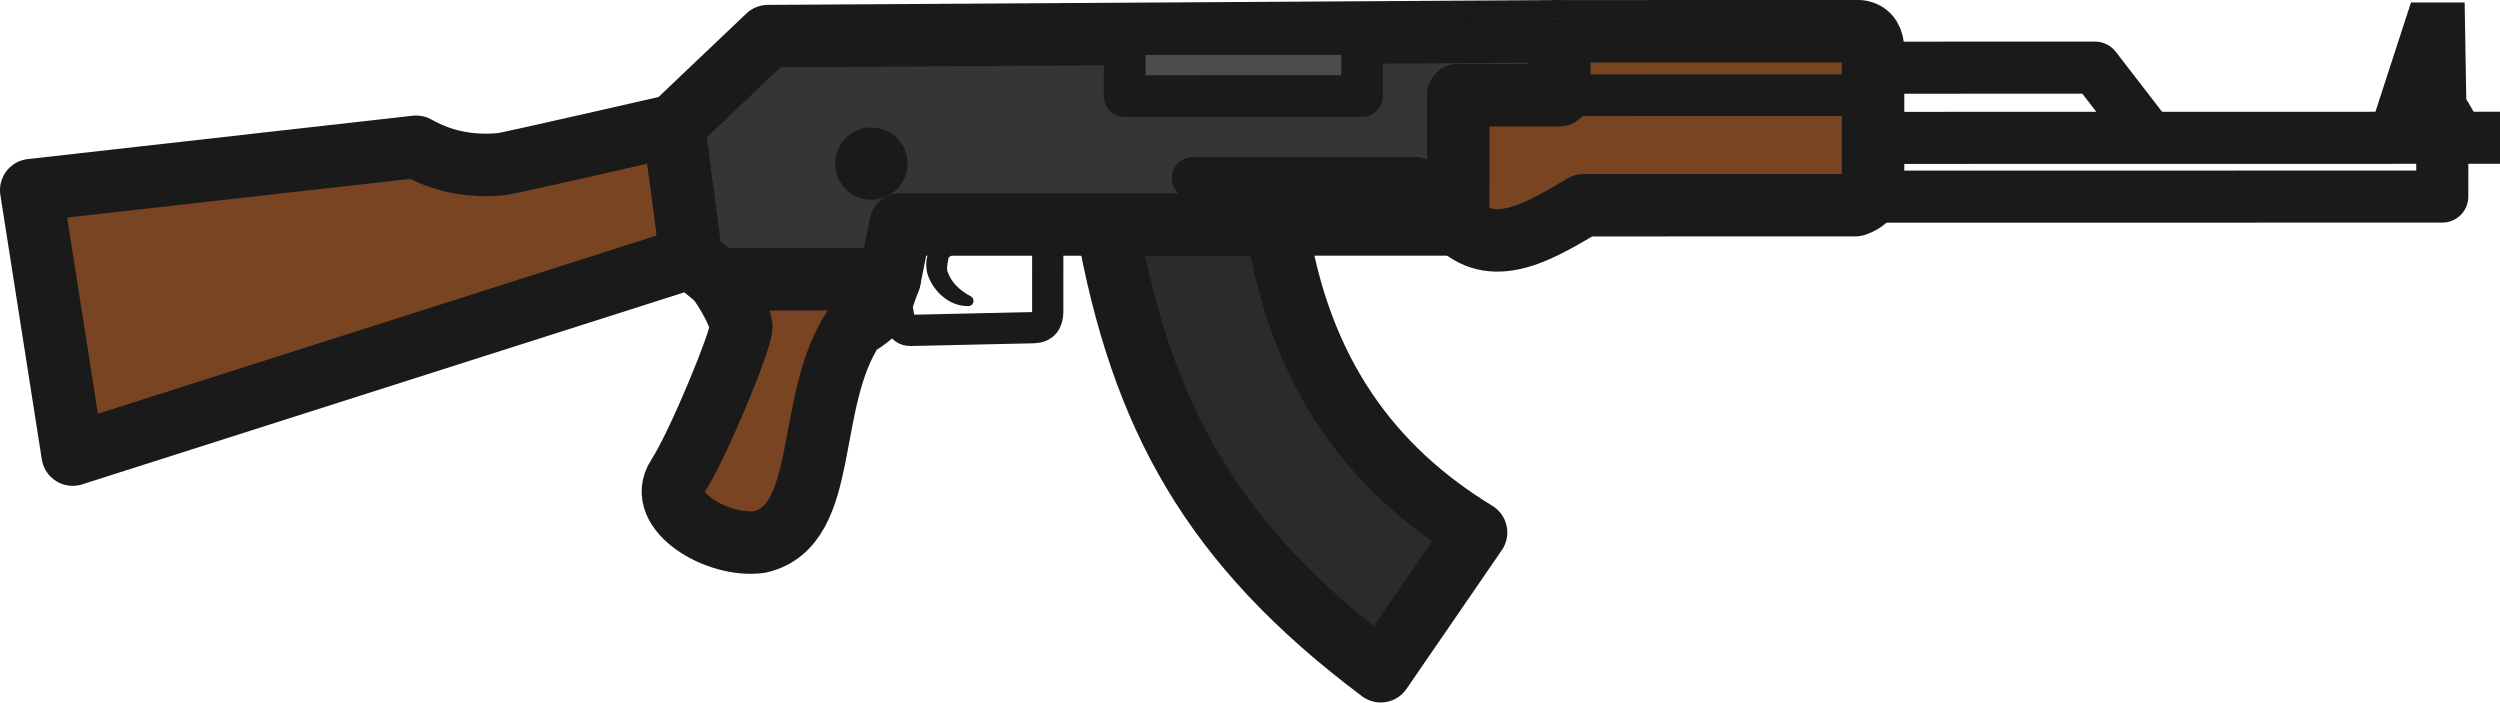
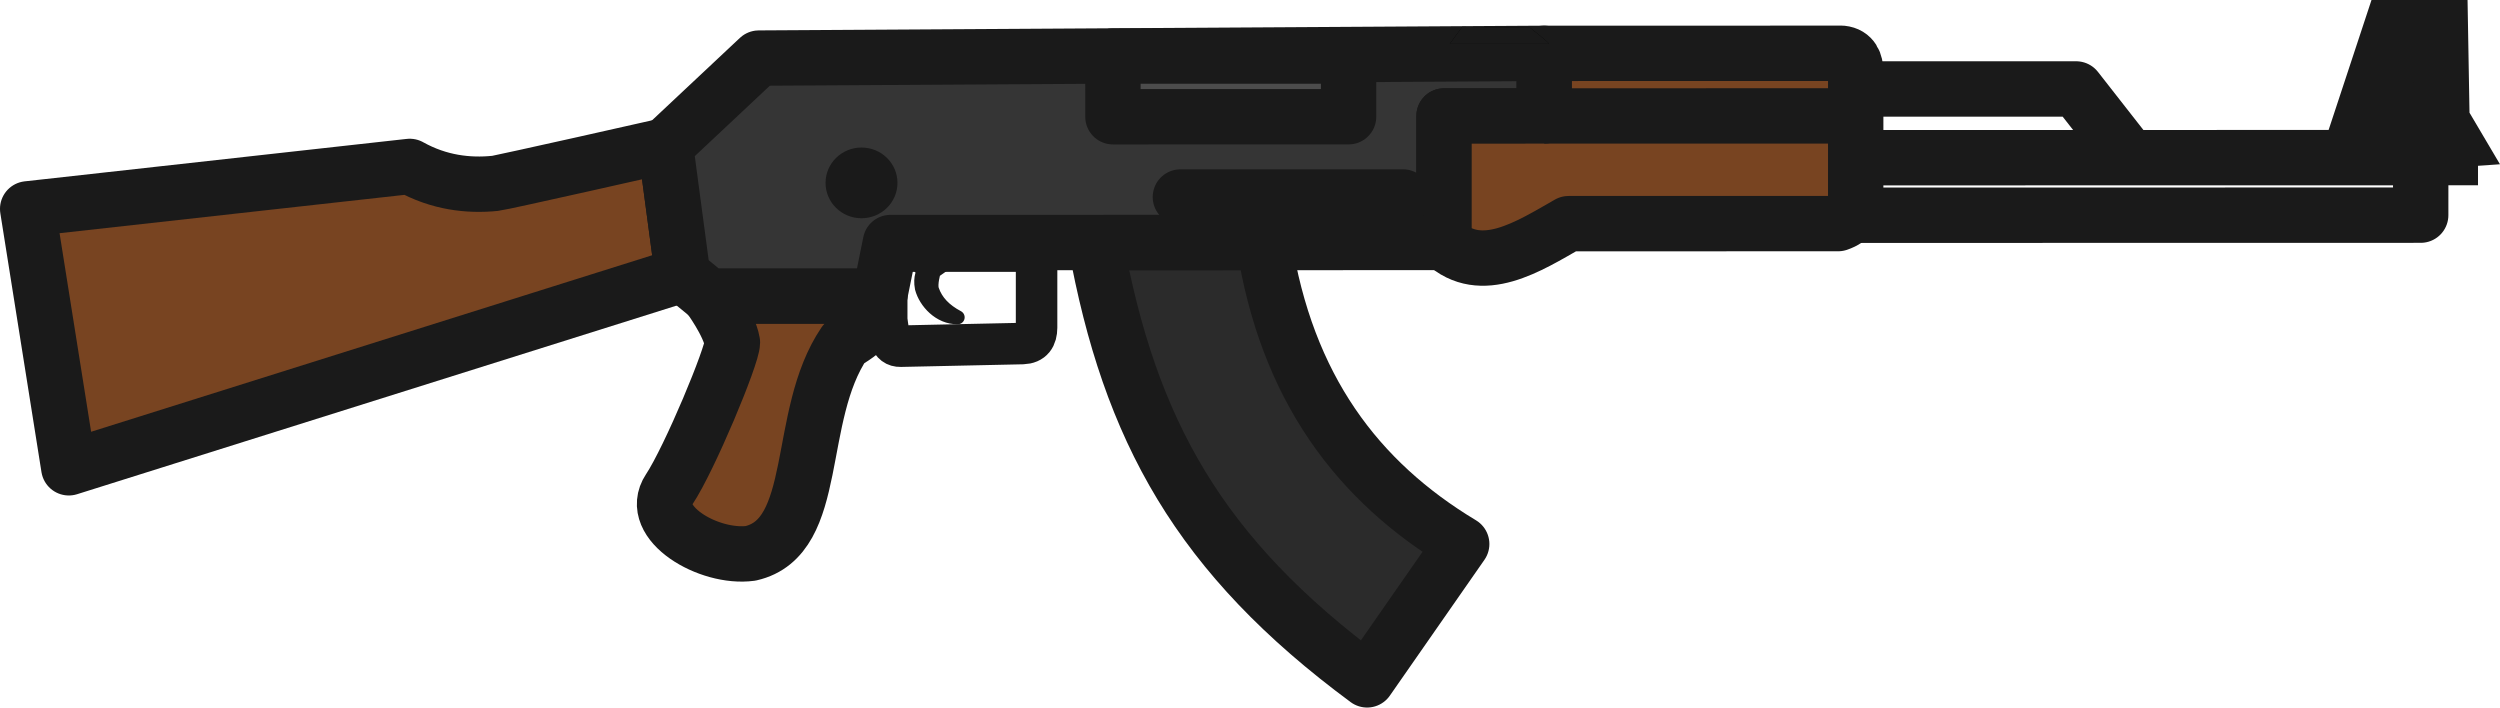
- <svg xmlns="http://www.w3.org/2000/svg" width="480.124" height="134.907" viewBox="0 0 127.033 35.694" version="1.1" id="svg8" xml:space="preserve">
+ <svg xmlns="http://www.w3.org/2000/svg" width="361.273" height="102.248" viewBox="0 0 95.587 27.053" version="1.1" id="svg8" xml:space="preserve">
  <defs id="defs2" />
-   <path id="path858" d="m 64.877,11.406 c 1.156,7.533 4.791,12.4 10.126,15.65 l -4.843,7.051 C 61.56,27.664 58.006,21.15 56.258,11.408 Z" style="fill:#2b2b2b;fill-opacity:1;stroke:#1a1a1a;stroke-width:3.175;stroke-linecap:butt;stroke-linejoin:round;stroke-miterlimit:4;stroke-dasharray:none;stroke-opacity:1" />
-   <path id="path860" d="m 34.431,24.218 c 1.047,-1.601 3.234,-6.936 3.237,-7.624 -0.17,-0.994 -1.213,-2.411 -1.213,-2.411 l 8.748,-0.002 c -0.495,1.315 -0.394,1.595 -1.799,2.436 -2.549,3.801 -1.193,10.091 -4.806,10.923 -2.128,0.293 -5.304,-1.583 -4.167,-3.322 z" style="fill:#784421;fill-opacity:1;stroke:#1a1a1a;stroke-width:3.175;stroke-linecap:butt;stroke-linejoin:round;stroke-miterlimit:4;stroke-dasharray:none;stroke-opacity:1" />
-   <path id="path862" d="m 45.566,15.417 c 0.106,0.82 0.166,1.383 0.711,1.371 l 6.251,-0.138 c 0.512,-0.018 0.708,-0.33 0.711,-0.823 l 6.66e-4,-3.976 -7.672,0.001 z" style="fill:none;stroke:#1a1a1a;stroke-width:1.587;stroke-linecap:butt;stroke-linejoin:round;stroke-miterlimit:4;stroke-dasharray:none;stroke-opacity:1" />
-   <path id="path864" d="m 47.218,12.008 2.07,0.001 c -0.474,0.32 -0.95,0.64 -1.31,0.908 0,0 -0.189,0.648 -0.087,0.949 0.207,0.61 0.639,1.063 1.311,1.424 -0.926,0.017 -1.652,-0.797 -1.84,-1.515 -0.114,-0.598 0.099,-0.878 0.099,-0.878 -0.463,-0.416 -0.317,-0.641 -0.243,-0.888 z" style="fill:#1a1a1a;fill-opacity:1;stroke:#1a1a1a;stroke-width:0.529;stroke-linecap:round;stroke-linejoin:round;stroke-dasharray:none;stroke-opacity:1" />
-   <path id="path866" d="m 34.238,6.381 c 0,0 -8.372,1.92 -8.727,1.956 -1.349,0.138 -2.869,-0.03 -4.363,-0.879 L 1.587,9.661 3.693,23.099 35.12,13.076 Z" style="fill:#784421;fill-opacity:1;stroke:#1a1a1a;stroke-width:3.175;stroke-linecap:butt;stroke-linejoin:round;stroke-miterlimit:4;stroke-dasharray:none;stroke-opacity:1" />
-   <path id="path868" d="m 36.455,14.184 -1.335,-1.107 -0.881,-6.695 4.781,-4.546 40.211,-0.246 -5.44e-4,3.248 -5.13,8.54e-4 -0.001,6.565 -8.458,0.001 -19.881,0.003 -0.555,2.773 z" style="fill:#353535;fill-opacity:1;stroke:#1a1a1a;stroke-width:3.175;stroke-linecap:butt;stroke-linejoin:round;stroke-miterlimit:4;stroke-dasharray:none;stroke-opacity:1" />
-   <path id="path870" d="m 74.099,4.839 -0.001,6.565 c 1.911,1.798 4.326,0.212 6.379,-0.977 l 13.797,-0.002 c 0.686,-0.236 0.841,-0.626 0.902,-1.348 l 8.63e-4,-6.557 C 95.165,2.09 95.025,1.647 94.465,1.587 L 79.229,1.59 79.229,4.838 Z" style="fill:#784421;fill-opacity:1;stroke:#1a1a1a;stroke-width:3.175;stroke-linecap:butt;stroke-linejoin:round;stroke-miterlimit:4;stroke-dasharray:none;stroke-opacity:1" />
-   <path id="path872" d="m 95.539,7.006 31.494,-0.005" style="fill:none;stroke:#1a1a1a;stroke-width:2.646;stroke-linecap:butt;stroke-linejoin:miter;stroke-miterlimit:4;stroke-dasharray:none;stroke-opacity:1" />
-   <path id="path874" d="m 122.606,0.258 2.5,-4.167e-4 0.082,4.815 0.584,1.002 -5.178,0.366 z" style="fill:#1a1a1a;fill-opacity:1;stroke:#1a1a1a;stroke-width:0.265px;stroke-linecap:butt;stroke-linejoin:miter;stroke-opacity:1" />
-   <path style="fill:none;stroke:#1a1a1a;stroke-width:2.646;stroke-linecap:butt;stroke-linejoin:round;stroke-miterlimit:4;stroke-dasharray:none;stroke-opacity:1" d="m 95.54,3.439 10.92,-0.002 2.813,3.645" id="path876" />
-   <path id="path880" d="m 95.175,9.993 28.925,-0.005 3.1e-4,-1.875" style="fill:none;stroke:#1a1a1a;stroke-width:2.646;stroke-linecap:butt;stroke-linejoin:round;stroke-miterlimit:4;stroke-dasharray:none;stroke-opacity:1" />
-   <path id="path882" d="m 79.229,4.838 15.981,-0.003" style="fill:none;stroke:#1a1a1a;stroke-width:2.117;stroke-linecap:butt;stroke-linejoin:miter;stroke-miterlimit:4;stroke-dasharray:none;stroke-opacity:1" />
-   <path id="path884" d="m 60.601,9.047 11.397,-0.002" style="fill:none;stroke:#1a1a1a;stroke-width:2.117;stroke-linecap:round;stroke-linejoin:miter;stroke-miterlimit:4;stroke-dasharray:none;stroke-opacity:1" />
-   <path id="path888" d="m 74.39,1.097 0.637,-0.88 3.481,0.048 c 0,0 1.054,0.831 0.956,0.831 z" style="fill:#000000;stroke:none;stroke-width:0.265px;stroke-linecap:butt;stroke-linejoin:miter;stroke-opacity:1" />
-   <path id="path892" d="m 74.39,1.097 0.637,-0.88 3.481,0.048 c 0,0 1.054,0.831 0.956,0.831 z" style="fill:#1a1a1a;fill-opacity:1;stroke:none;stroke-width:0.265px;stroke-linecap:butt;stroke-linejoin:miter;stroke-opacity:1" />
-   <rect transform="matrix(1,-1.6638816e-4,-1.6745281e-4,1,0,0)" y="0.303" x="69.12" height="0.806" width="5.148" id="rect894" style="opacity:0.999;fill:#1a1a1a;fill-opacity:1;stroke:none;stroke-width:2.117;stroke-linecap:round;stroke-linejoin:round;stroke-miterlimit:4;stroke-dasharray:none;paint-order:stroke fill markers" />
-   <path id="path896" d="m 69.212,1.73 -5.27e-4,3.15 -12.065,0.002 5.28e-4,-3.15 z" style="fill:#4c4c4c;fill-opacity:1;stroke:#1a1a1a;stroke-width:2.117;stroke-linecap:butt;stroke-linejoin:round;stroke-miterlimit:4;stroke-dasharray:none;stroke-opacity:1" />
-   <ellipse transform="matrix(1,-1.6638816e-4,-1.6745281e-4,1,0,0)" cy="8.321" cx="44.278" id="path966" style="opacity:0.999;fill:#1a1a1a;fill-opacity:1;stroke:none;stroke-width:1.058;stroke-linecap:round;stroke-linejoin:round;stroke-miterlimit:4;stroke-dasharray:none;stroke-opacity:1;paint-order:normal" rx="1.841" ry="1.835" />
+   <path id="path858" d="m 48.325,9.271 c 0.863,5.55 3.578,9.135 7.563,11.529 l -3.617,5.194 C 45.848,21.248 43.194,16.449 41.888,9.272 Z" style="fill:#2b2b2b;fill-opacity:1;stroke:#1a1a1a;stroke-width:2.117;stroke-linecap:butt;stroke-linejoin:round;stroke-miterlimit:4;stroke-dasharray:none;stroke-opacity:1" />
+   <path id="path860" d="m 25.587,18.71 c 0.782,-1.179 2.416,-5.11 2.417,-5.617 -0.127,-0.732 -0.906,-1.776 -0.906,-1.776 l 6.534,-0.001 c -0.37,0.969 -0.294,1.175 -1.344,1.794 -1.903,2.8 -0.891,7.434 -3.589,8.047 -1.59,0.216 -3.961,-1.166 -3.112,-2.448 z" style="fill:#784421;fill-opacity:1;stroke:#1a1a1a;stroke-width:2.117;stroke-linecap:butt;stroke-linejoin:round;stroke-miterlimit:4;stroke-dasharray:none;stroke-opacity:1" />
+   <path id="path862" d="m 33.903,12.226 c 0.079,0.604 0.124,1.019 0.531,1.01 L 39.102,13.135 c 0.383,-0.013 0.529,-0.243 0.531,-0.606 l 4.97e-4,-2.929 -5.73,9.577e-4 z" style="fill:none;stroke:#1a1a1a;stroke-width:1.587;stroke-linecap:butt;stroke-linejoin:round;stroke-miterlimit:4;stroke-dasharray:none;stroke-opacity:1" />
+   <path id="path864" d="m 35.137,9.715 1.546,0.001 c -0.354,0.235 -0.71,0.472 -0.978,0.669 0,0 -0.141,0.477 -0.065,0.699 0.154,0.45 0.478,0.783 0.979,1.049 -0.692,0.013 -1.234,-0.587 -1.374,-1.116 -0.085,-0.44 0.074,-0.647 0.074,-0.647 -0.345,-0.307 -0.237,-0.472 -0.181,-0.654 z" style="fill:#1a1a1a;fill-opacity:1;stroke:#1a1a1a;stroke-width:0.529;stroke-linecap:round;stroke-linejoin:round;stroke-dasharray:none;stroke-opacity:1" />
+   <path id="path866" d="m 25.443,5.57 c 0,0 -6.252,1.414 -6.517,1.441 C 17.919,7.113 16.783,6.988 15.667,6.363 L 1.058,7.986 2.631,17.886 26.101,10.502 Z" style="fill:#784421;fill-opacity:1;stroke:#1a1a1a;stroke-width:2.117;stroke-linecap:butt;stroke-linejoin:round;stroke-miterlimit:4;stroke-dasharray:none;stroke-opacity:1" />
+   <path id="path868" d="m 27.099,11.318 -0.997,-0.816 -0.658,-4.932 3.57,-3.349 30.031,-0.181 -4.07e-4,2.393 -3.832,6.291e-4 -8.21e-4,4.837 -6.317,0.001 -14.848,0.002 -0.414,2.043 z" style="fill:#353535;fill-opacity:1;stroke:#1a1a1a;stroke-width:2.117;stroke-linecap:butt;stroke-linejoin:round;stroke-miterlimit:4;stroke-dasharray:none;stroke-opacity:1" />
+   <path id="path870" d="m 55.212,4.434 -8.21e-4,4.837 c 1.427,1.324 3.231,0.156 4.764,-0.72 l 10.304,-0.002 c 0.512,-0.174 0.628,-0.461 0.673,-0.993 l 6.44e-4,-4.83 C 70.946,2.408 70.841,2.082 70.423,2.038 l -11.378,0.002 -4.06e-4,2.393 z" style="fill:#784421;fill-opacity:1;stroke:#1a1a1a;stroke-width:2.117;stroke-linecap:butt;stroke-linejoin:round;stroke-miterlimit:4;stroke-dasharray:none;stroke-opacity:1" />
+   <path id="path872" d="m 71.225,6.03 23.521,-0.004" style="fill:none;stroke:#1a1a1a;stroke-width:2.117;stroke-linecap:butt;stroke-linejoin:miter;stroke-miterlimit:4;stroke-dasharray:none;stroke-opacity:1" />
+   <path id="path874" d="m 91.439,1.059 1.867,-3.07e-4 0.061,3.547 0.436,0.738 -3.867,0.269 z" style="fill:#1a1a1a;fill-opacity:1;stroke:#1a1a1a;stroke-width:2.117;stroke-linecap:butt;stroke-linejoin:miter;stroke-dasharray:none;stroke-opacity:1" />
+   <path style="fill:none;stroke:#1a1a1a;stroke-width:2.117;stroke-linecap:butt;stroke-linejoin:round;stroke-miterlimit:4;stroke-dasharray:none;stroke-opacity:1" d="m 71.225,3.402 8.156,-0.001 2.101,2.685" id="path876" />
+   <path id="path880" d="m 70.953,8.23 21.602,-0.004 2.31e-4,-1.381" style="fill:none;stroke:#1a1a1a;stroke-width:2.117;stroke-linecap:butt;stroke-linejoin:round;stroke-miterlimit:4;stroke-dasharray:none;stroke-opacity:1" />
+   <path id="path882" d="m 59.044,4.433 11.935,-0.002" style="fill:none;stroke:#1a1a1a;stroke-width:2.117;stroke-linecap:butt;stroke-linejoin:miter;stroke-miterlimit:4;stroke-dasharray:none;stroke-opacity:1" />
+   <path id="path884" d="m 45.132,7.533 8.512,-0.001" style="fill:none;stroke:#1a1a1a;stroke-width:2.117;stroke-linecap:round;stroke-linejoin:miter;stroke-miterlimit:4;stroke-dasharray:none;stroke-opacity:1" />
+   <path id="path888" d="m 55.43,1.677 0.476,-0.648 2.6,0.036 c 0,0 0.787,0.612 0.714,0.612 z" style="fill:#000000;stroke:none;stroke-width:2.117;stroke-linecap:butt;stroke-linejoin:miter;stroke-dasharray:none;stroke-opacity:1" />
+   <path id="path892" d="m 55.43,1.677 0.476,-0.648 2.6,0.036 c 0,0 0.787,0.612 0.714,0.612 z" style="fill:#1a1a1a;fill-opacity:1;stroke:none;stroke-width:2.117;stroke-linecap:butt;stroke-linejoin:miter;stroke-dasharray:none;stroke-opacity:1" />
+   <rect transform="matrix(1,-1.6412719e-4,-1.6975958e-4,1,0,0)" y="1.092" x="51.494" height="0.594" width="3.844" id="rect894" style="opacity:0.999;fill:#1a1a1a;fill-opacity:1;stroke:none;stroke-width:2.117;stroke-linecap:round;stroke-linejoin:round;stroke-miterlimit:4;stroke-dasharray:none;paint-order:stroke fill markers" />
+   <path id="path896" d="m 51.563,2.143 -3.94e-4,2.32 -9.01,0.001 3.95e-4,-2.32 z" style="fill:#4c4c4c;fill-opacity:1;stroke:#1a1a1a;stroke-width:2.117;stroke-linecap:butt;stroke-linejoin:round;stroke-miterlimit:4;stroke-dasharray:none;stroke-opacity:1" />
+   <ellipse transform="matrix(1,-1.6412719e-4,-1.6975958e-4,1,0,0)" cy="6.998" cx="32.941" id="path966" style="opacity:0.999;fill:#1a1a1a;fill-opacity:1;stroke:none;stroke-width:2.117;stroke-linecap:round;stroke-linejoin:round;stroke-miterlimit:4;stroke-dasharray:none;stroke-opacity:1;paint-order:normal" rx="1.375" ry="1.352" />
</svg>
